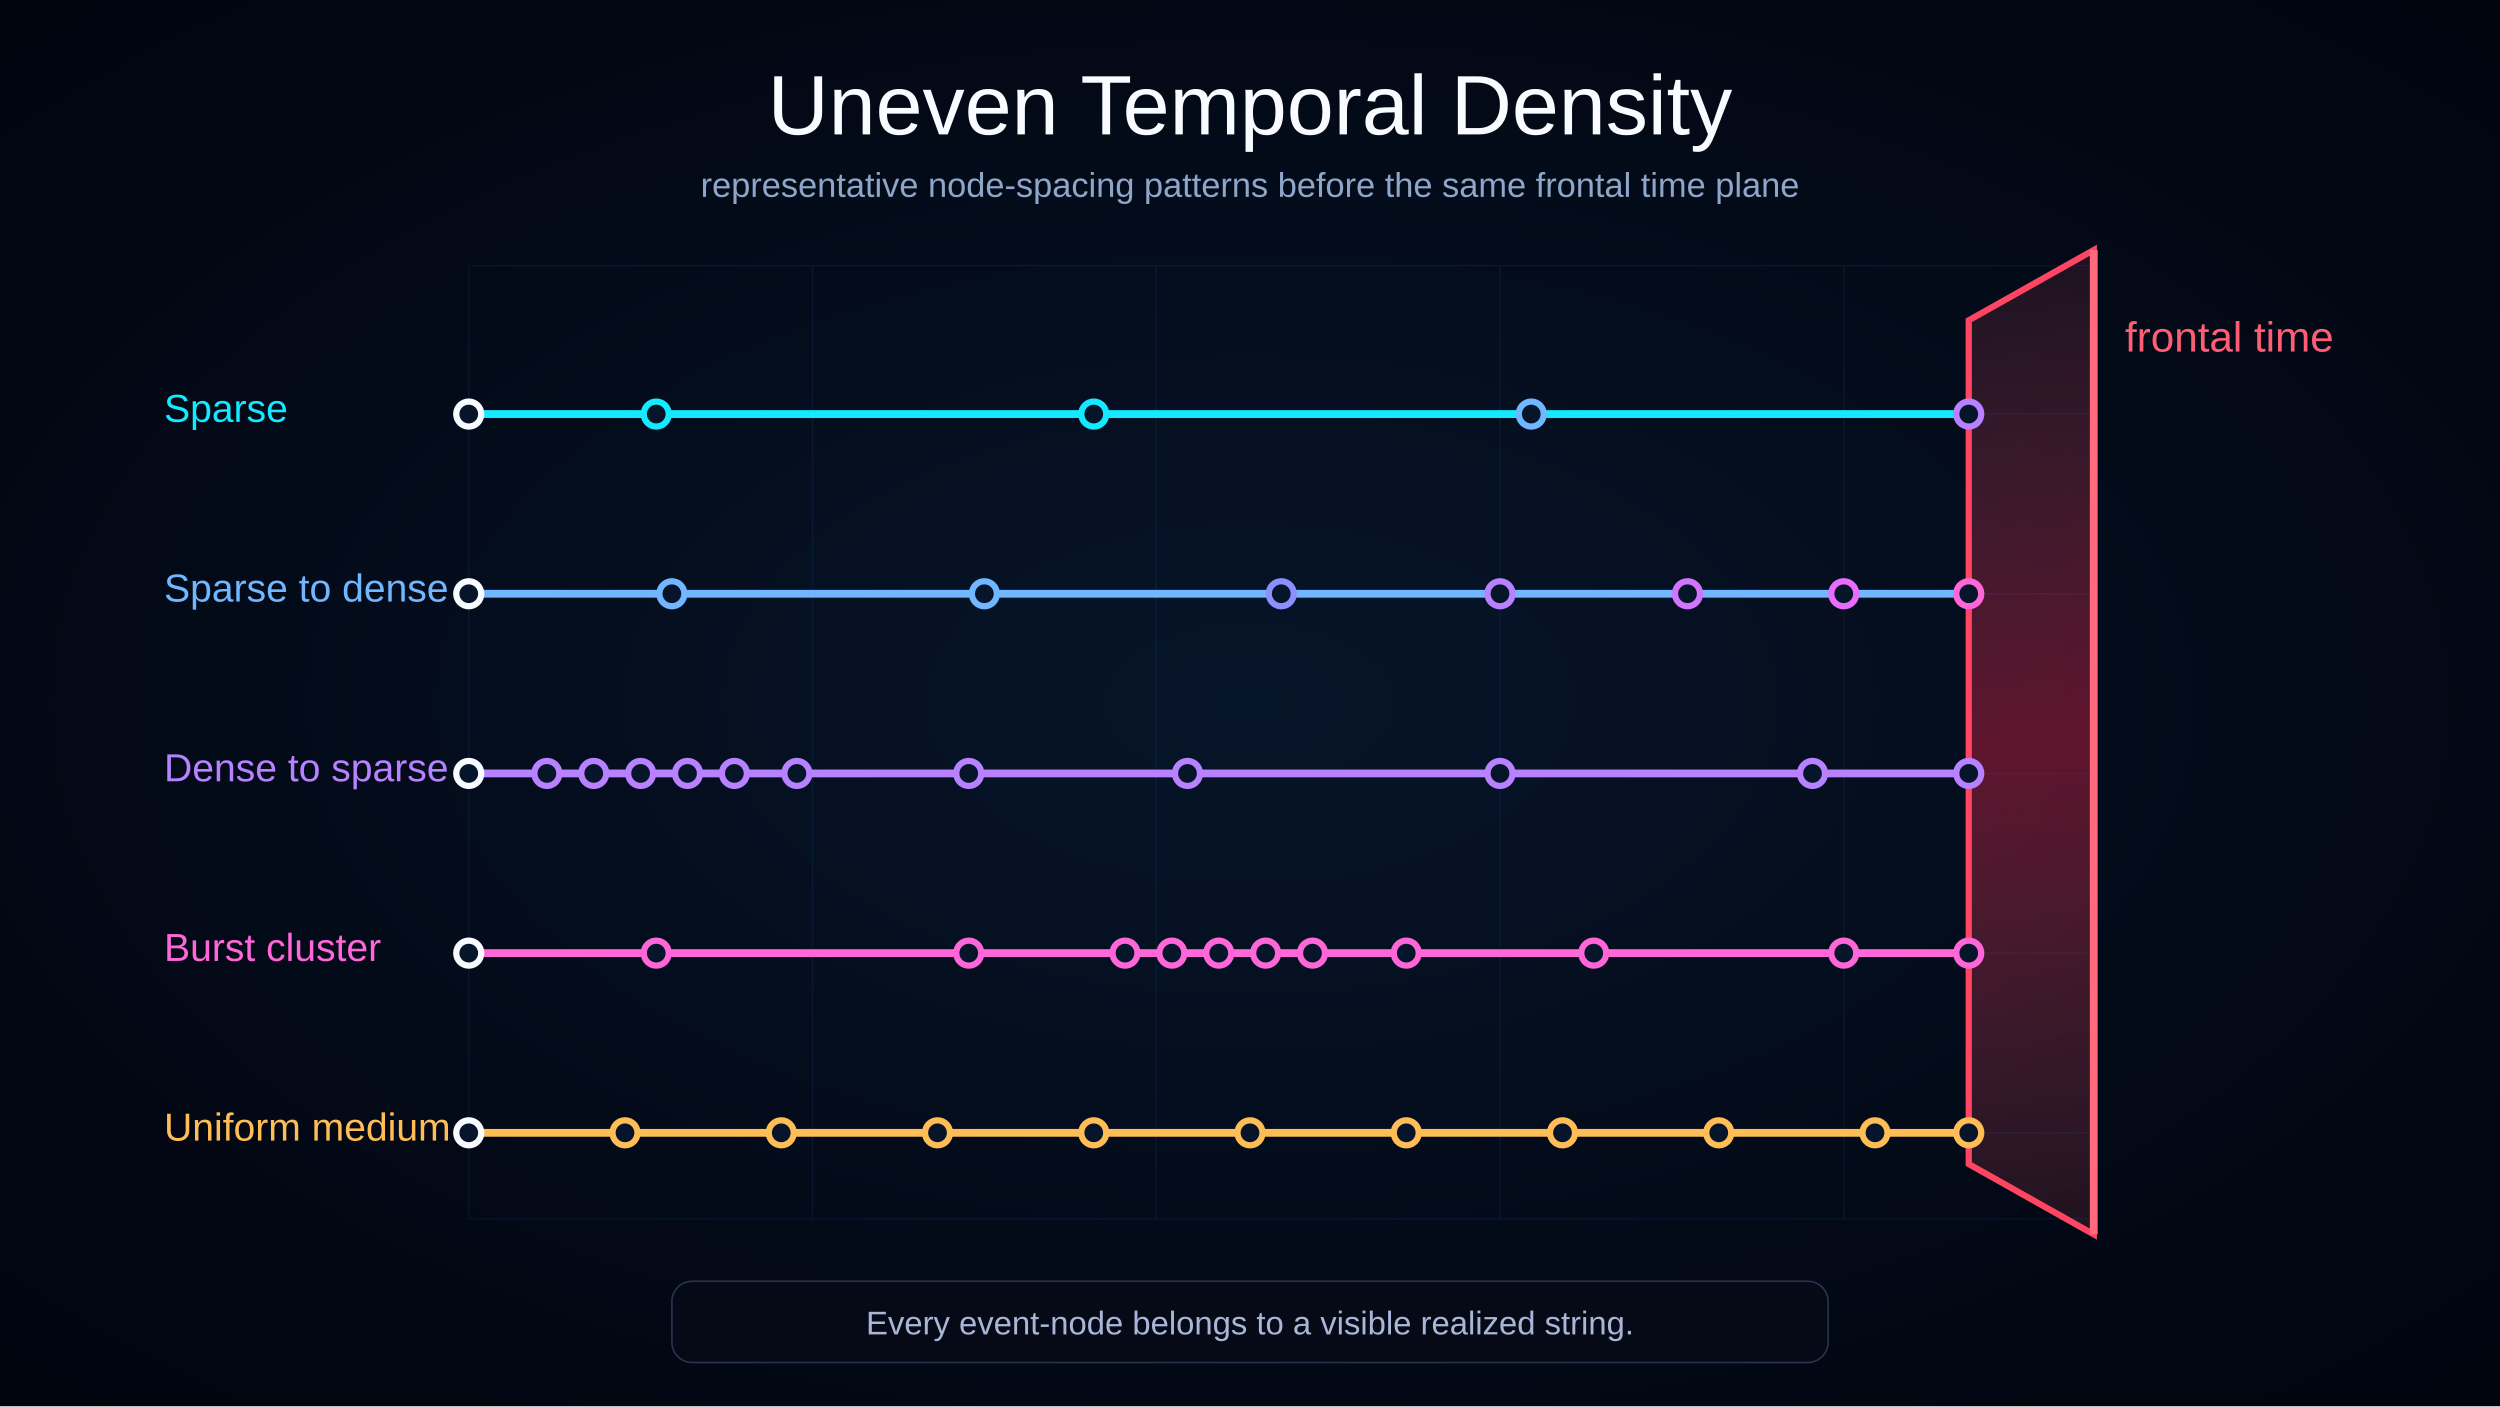
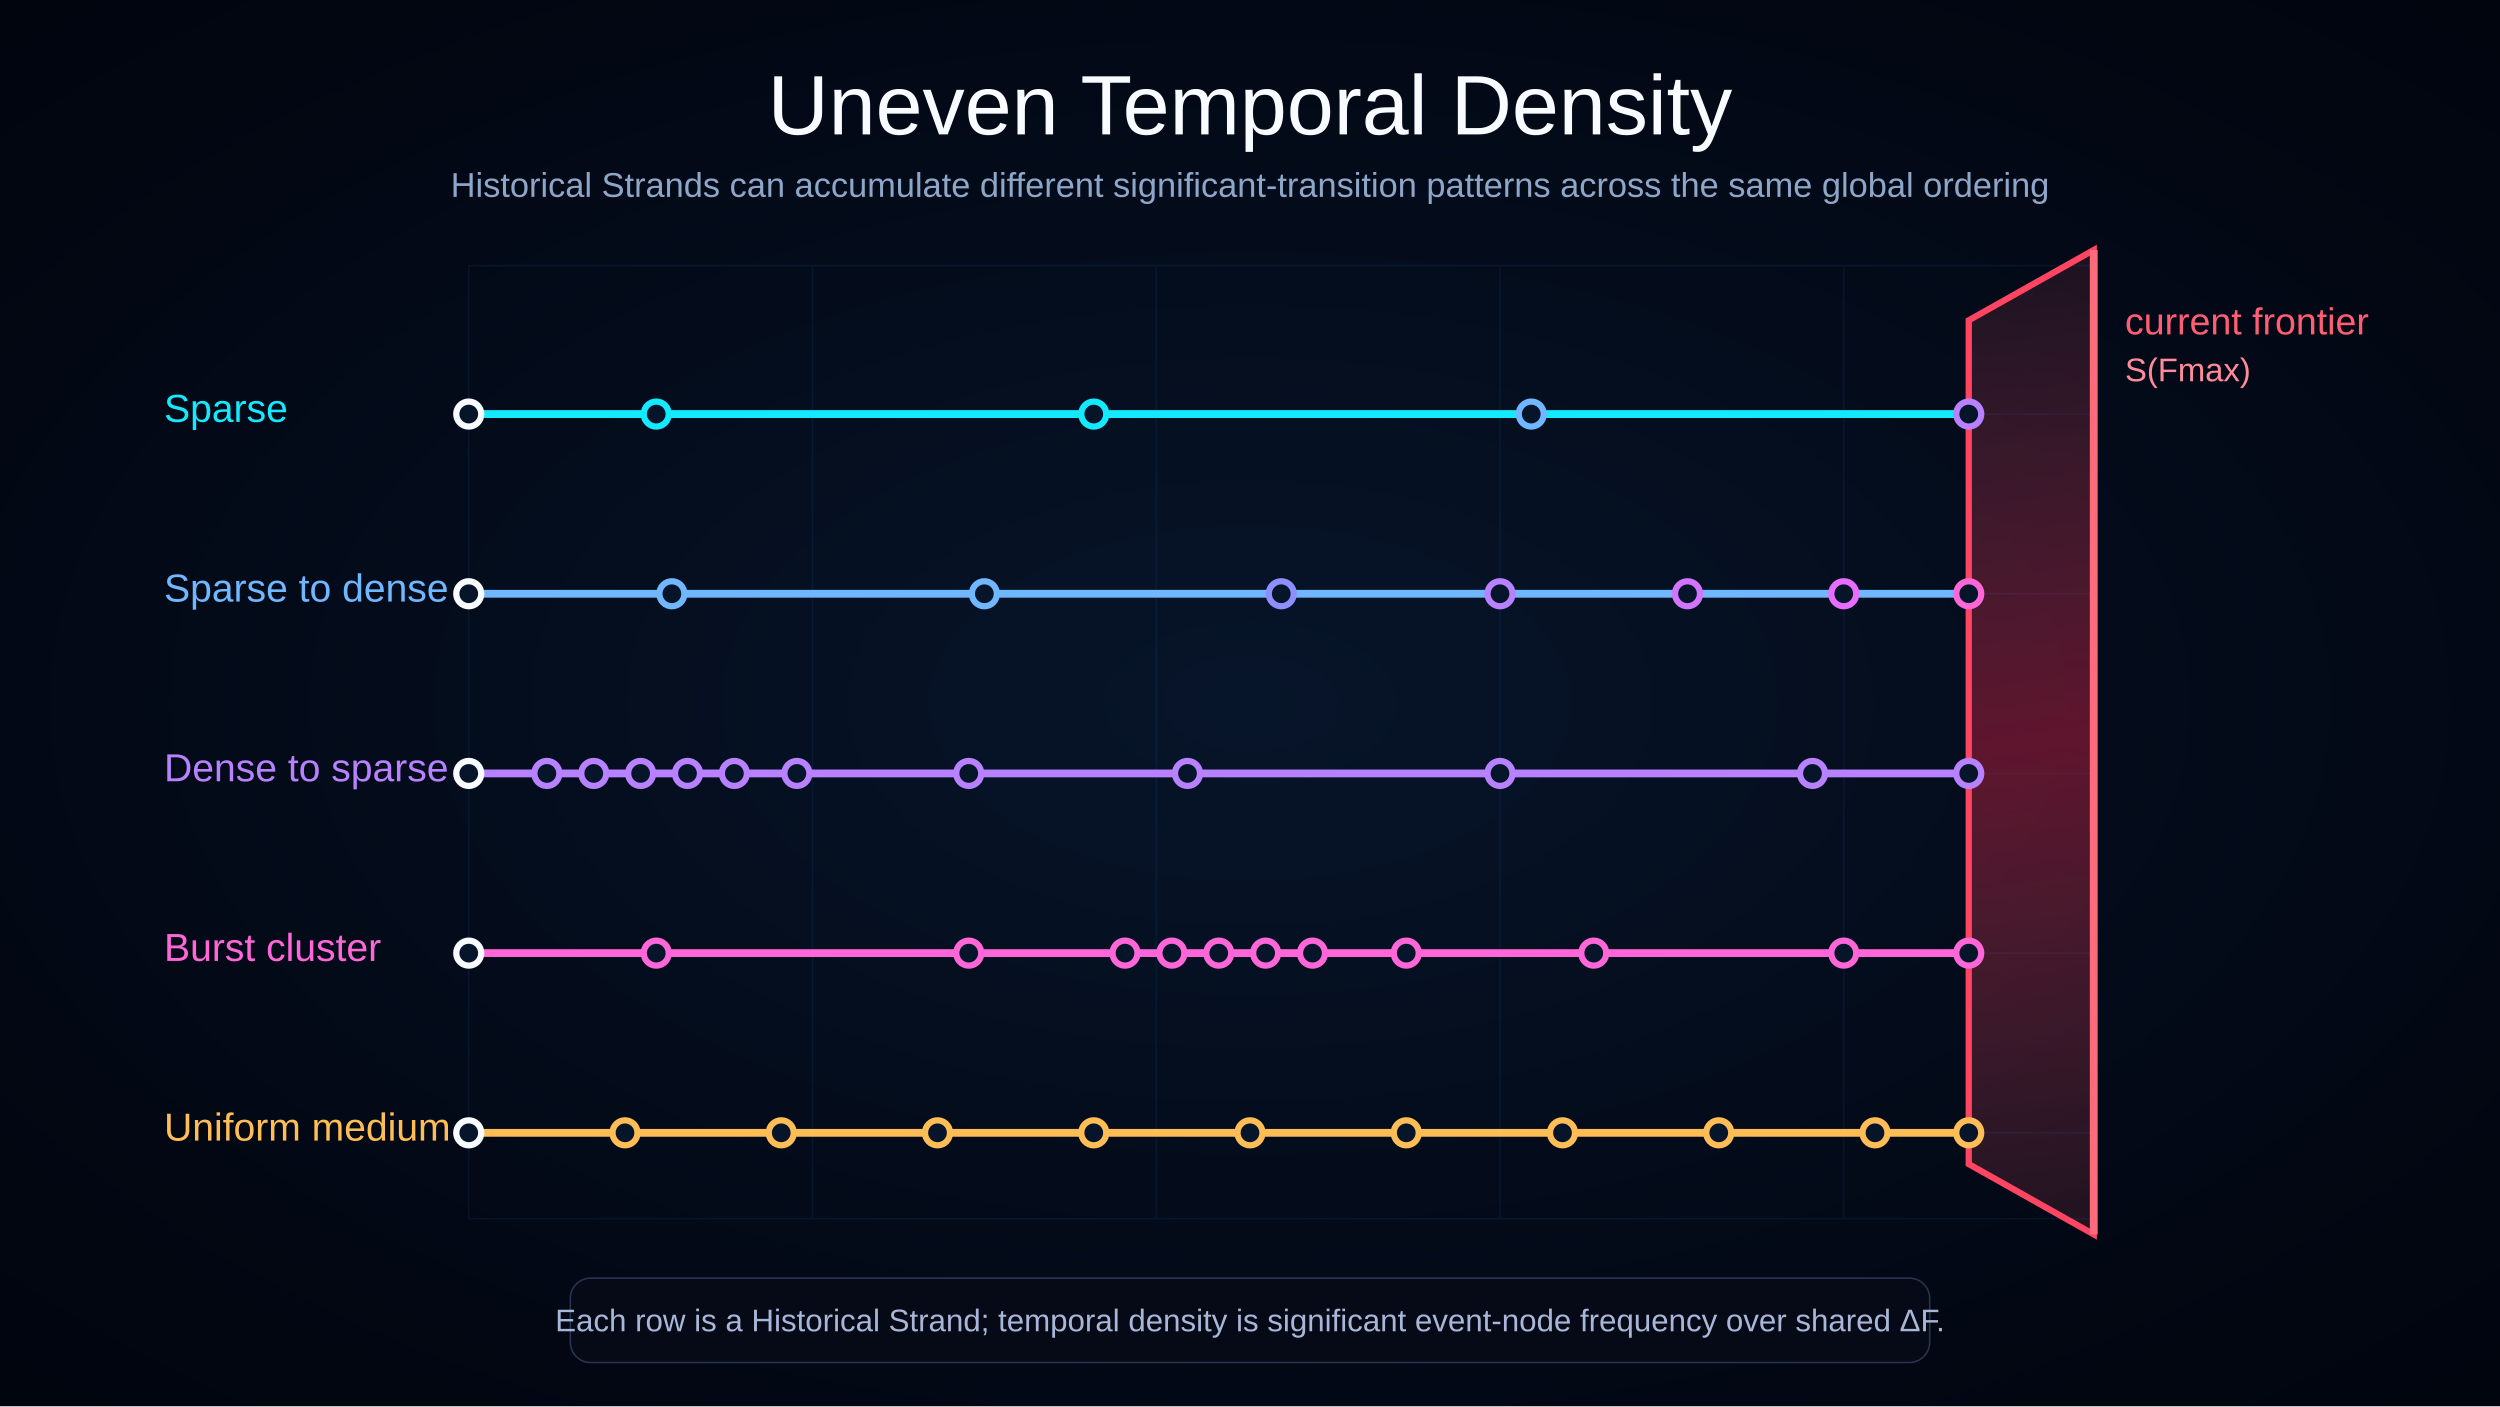
<svg xmlns="http://www.w3.org/2000/svg" viewBox="0 0 1600 900" role="img" aria-labelledby="title desc">
  <defs>
    <radialGradient id="bg" cx="50%" cy="50%" r="82%">
      <stop offset="0" stop-color="#07152a" />
      <stop offset="0.65" stop-color="#020713" />
      <stop offset="1" stop-color="#00030a" />
    </radialGradient>
    <linearGradient id="plane" x1="1260" y1="170" x2="1340" y2="780" gradientUnits="userSpaceOnUse">
      <stop offset="0" stop-color="#ff6076" stop-opacity="0.10" />
      <stop offset="0.5" stop-color="#ff244b" stop-opacity="0.36" />
      <stop offset="1" stop-color="#ff6076" stop-opacity="0.12" />
    </linearGradient>
  </defs>
  <rect width="1600" height="900" fill="url(#bg)" />
  <text x="800" y="86" fill="#f8fbff" font-family="Segoe UI, Arial, sans-serif" font-size="54" text-anchor="middle">Uneven Temporal Density</text>
-   <text x="800" y="126" fill="#8ea6c8" font-family="Segoe UI, Arial, sans-serif" font-size="22" text-anchor="middle">representative node-spacing patterns before the same frontal time plane</text>
+   <text x="800" y="126" fill="#8ea6c8" font-family="Segoe UI, Arial, sans-serif" font-size="22" text-anchor="middle">Historical Strands can accumulate different significant-transition patterns across the same global ordering</text>
  <g opacity="0.12" stroke="#1a63bd" fill="none">
    <path d="M300 170 H1340 V780 H300 Z" />
    <path d="M300 265 H1340" />
    <path d="M300 380 H1340" />
    <path d="M300 495 H1340" />
    <path d="M300 610 H1340" />
    <path d="M300 725 H1340" />
    <path d="M520 170 V780" />
    <path d="M740 170 V780" />
    <path d="M960 170 V780" />
    <path d="M1180 170 V780" />
  </g>
  <polygon points="1260,205 1340,160 1340,790 1260,745" fill="url(#plane)" stroke="#ff4562" stroke-width="4" />
  <line x1="1340" y1="160" x2="1340" y2="790" stroke="#ff6b7d" stroke-width="5" />
-   <text x="1360" y="225" fill="#ff5d73" font-family="Segoe UI, Arial, sans-serif" font-size="27">frontal time</text>
+   <text x="1360" y="214" fill="#ff5d73" font-family="Segoe UI, Arial, sans-serif" font-size="24">current frontier</text>
+   <text x="1360" y="244" fill="#ff8b9a" font-family="Segoe UI, Arial, sans-serif" font-size="21">S(Fmax)</text>
  <g font-family="Segoe UI, Arial, sans-serif">
    <text x="105" y="270" fill="#14eaff" font-size="25">Sparse</text>
    <text x="105" y="385" fill="#70b7ff" font-size="25">Sparse to dense</text>
    <text x="105" y="500" fill="#b781ff" font-size="25">Dense to sparse</text>
    <text x="105" y="615" fill="#ff67d8" font-size="25">Burst cluster</text>
    <text x="105" y="730" fill="#ffbd56" font-size="25">Uniform medium</text>
  </g>
  <g fill="none" stroke-linecap="round" stroke-width="5">
    <path d="M300 265 H1260" stroke="#14eaff" />
    <path d="M300 380 H1260" stroke="#70b7ff" />
    <path d="M300 495 H1260" stroke="#b781ff" />
    <path d="M300 610 H1260" stroke="#ff67d8" />
    <path d="M300 725 H1260" stroke="#ffbd56" />
  </g>
  <g fill="#07152a" stroke-width="4">
    <circle cx="300" cy="265" r="8" stroke="#f8fbff" />
    <circle cx="420" cy="265" r="8" stroke="#14eaff" />
    <circle cx="700" cy="265" r="8" stroke="#14eaff" />
    <circle cx="980" cy="265" r="8" stroke="#70b7ff" />
    <circle cx="1260" cy="265" r="8" stroke="#b781ff" />
    <circle cx="300" cy="380" r="8" stroke="#f8fbff" />
    <circle cx="430" cy="380" r="8" stroke="#70b7ff" />
    <circle cx="630" cy="380" r="8" stroke="#70b7ff" />
    <circle cx="820" cy="380" r="8" stroke="#8d8fff" />
    <circle cx="960" cy="380" r="8" stroke="#b781ff" />
    <circle cx="1080" cy="380" r="8" stroke="#d175ff" />
    <circle cx="1180" cy="380" r="8" stroke="#e86dff" />
    <circle cx="1260" cy="380" r="8" stroke="#ff67d8" />
    <circle cx="300" cy="495" r="8" stroke="#f8fbff" />
    <circle cx="350" cy="495" r="8" stroke="#b781ff" />
    <circle cx="380" cy="495" r="8" stroke="#b781ff" />
    <circle cx="410" cy="495" r="8" stroke="#b781ff" />
    <circle cx="440" cy="495" r="8" stroke="#b781ff" />
    <circle cx="470" cy="495" r="8" stroke="#b781ff" />
    <circle cx="510" cy="495" r="8" stroke="#b781ff" />
    <circle cx="620" cy="495" r="8" stroke="#b781ff" />
    <circle cx="760" cy="495" r="8" stroke="#b781ff" />
    <circle cx="960" cy="495" r="8" stroke="#b781ff" />
    <circle cx="1160" cy="495" r="8" stroke="#b781ff" />
    <circle cx="1260" cy="495" r="8" stroke="#b781ff" />
    <circle cx="300" cy="610" r="8" stroke="#f8fbff" />
    <circle cx="420" cy="610" r="8" stroke="#ff67d8" />
    <circle cx="620" cy="610" r="8" stroke="#ff67d8" />
    <circle cx="720" cy="610" r="8" stroke="#ff67d8" />
    <circle cx="750" cy="610" r="8" stroke="#ff67d8" />
    <circle cx="780" cy="610" r="8" stroke="#ff67d8" />
    <circle cx="810" cy="610" r="8" stroke="#ff67d8" />
    <circle cx="840" cy="610" r="8" stroke="#ff67d8" />
    <circle cx="900" cy="610" r="8" stroke="#ff67d8" />
    <circle cx="1020" cy="610" r="8" stroke="#ff67d8" />
    <circle cx="1180" cy="610" r="8" stroke="#ff67d8" />
    <circle cx="1260" cy="610" r="8" stroke="#ff67d8" />
    <circle cx="300" cy="725" r="8" stroke="#f8fbff" />
    <circle cx="400" cy="725" r="8" stroke="#ffbd56" />
    <circle cx="500" cy="725" r="8" stroke="#ffbd56" />
    <circle cx="600" cy="725" r="8" stroke="#ffbd56" />
    <circle cx="700" cy="725" r="8" stroke="#ffbd56" />
    <circle cx="800" cy="725" r="8" stroke="#ffbd56" />
    <circle cx="900" cy="725" r="8" stroke="#ffbd56" />
    <circle cx="1000" cy="725" r="8" stroke="#ffbd56" />
    <circle cx="1100" cy="725" r="8" stroke="#ffbd56" />
    <circle cx="1200" cy="725" r="8" stroke="#ffbd56" />
    <circle cx="1260" cy="725" r="8" stroke="#ffbd56" />
  </g>
-   <rect x="430" y="820" width="740" height="52" rx="13" fill="#050a16" stroke="#29354f" />
-   <text x="800" y="854" fill="#aab6d8" font-family="Segoe UI, Arial, sans-serif" font-size="21" text-anchor="middle">Every event-node belongs to a visible realized string.</text>
+   <rect x="365" y="818" width="870" height="54" rx="13" fill="#050a16" stroke="#29354f" />
+   <text x="800" y="852" fill="#aab6d8" font-family="Segoe UI, Arial, sans-serif" font-size="20" text-anchor="middle">Each row is a Historical Strand; temporal density is significant event-node frequency over shared ΔF.</text>
</svg>
